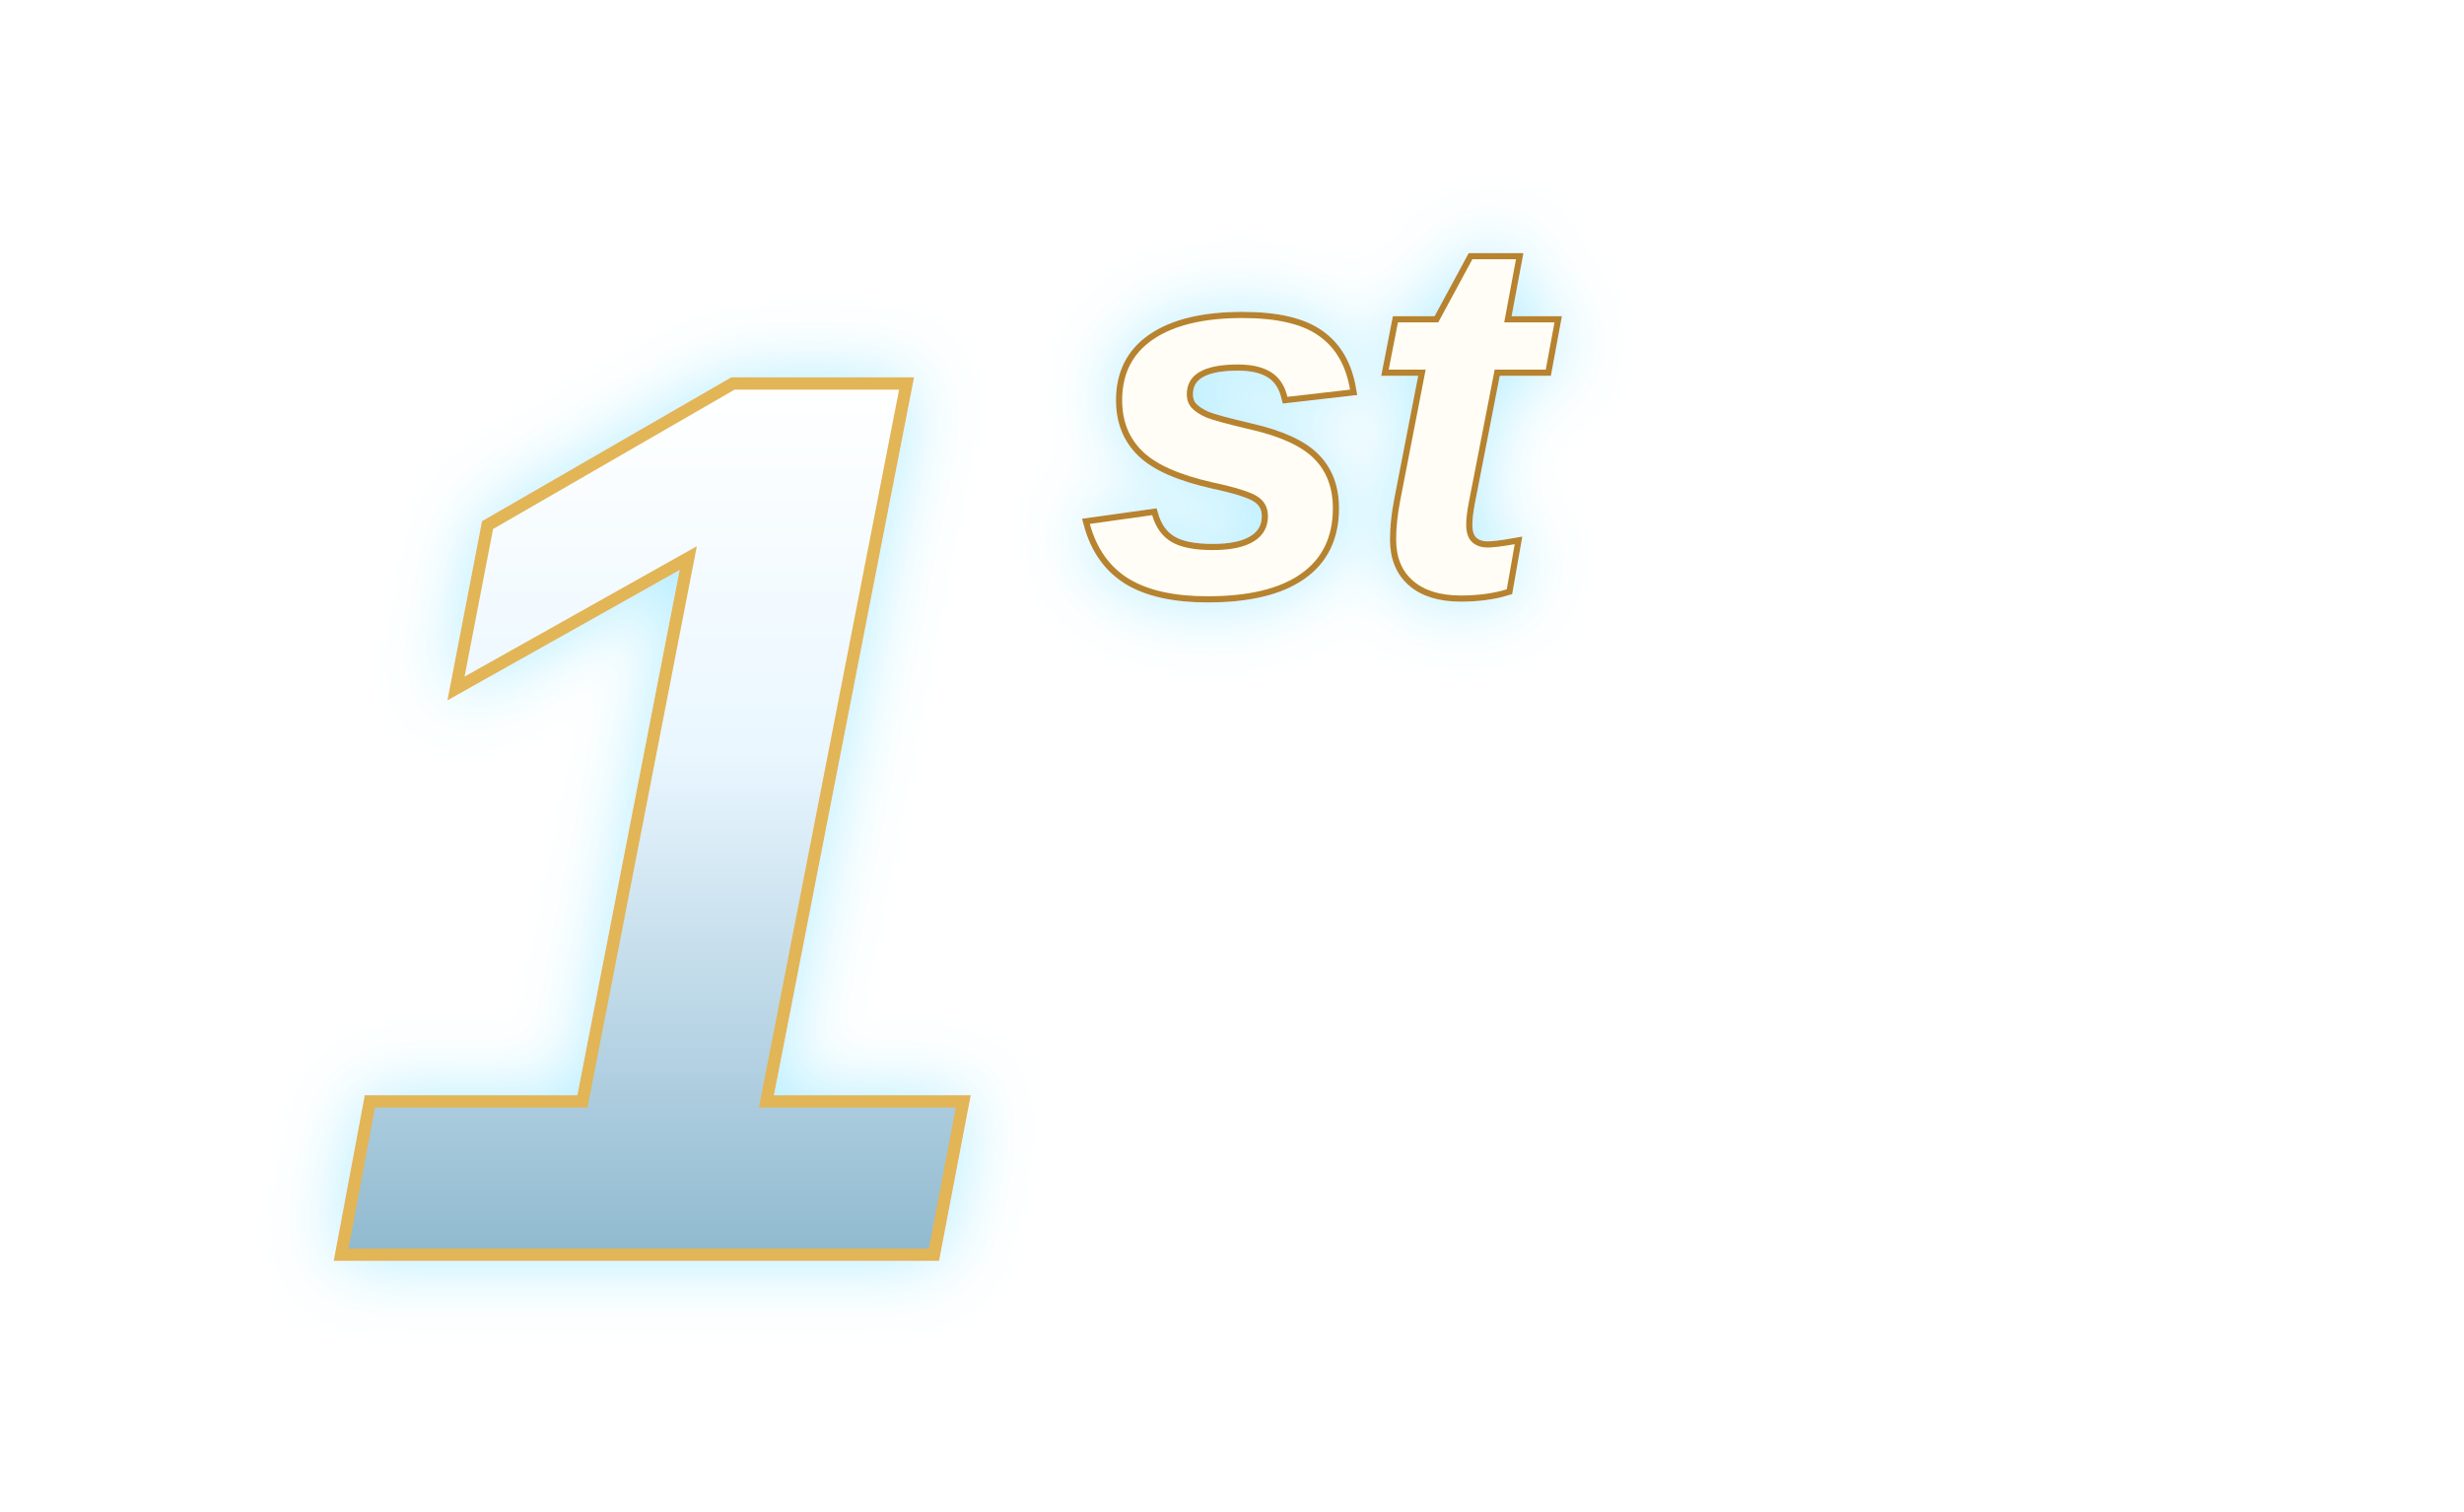
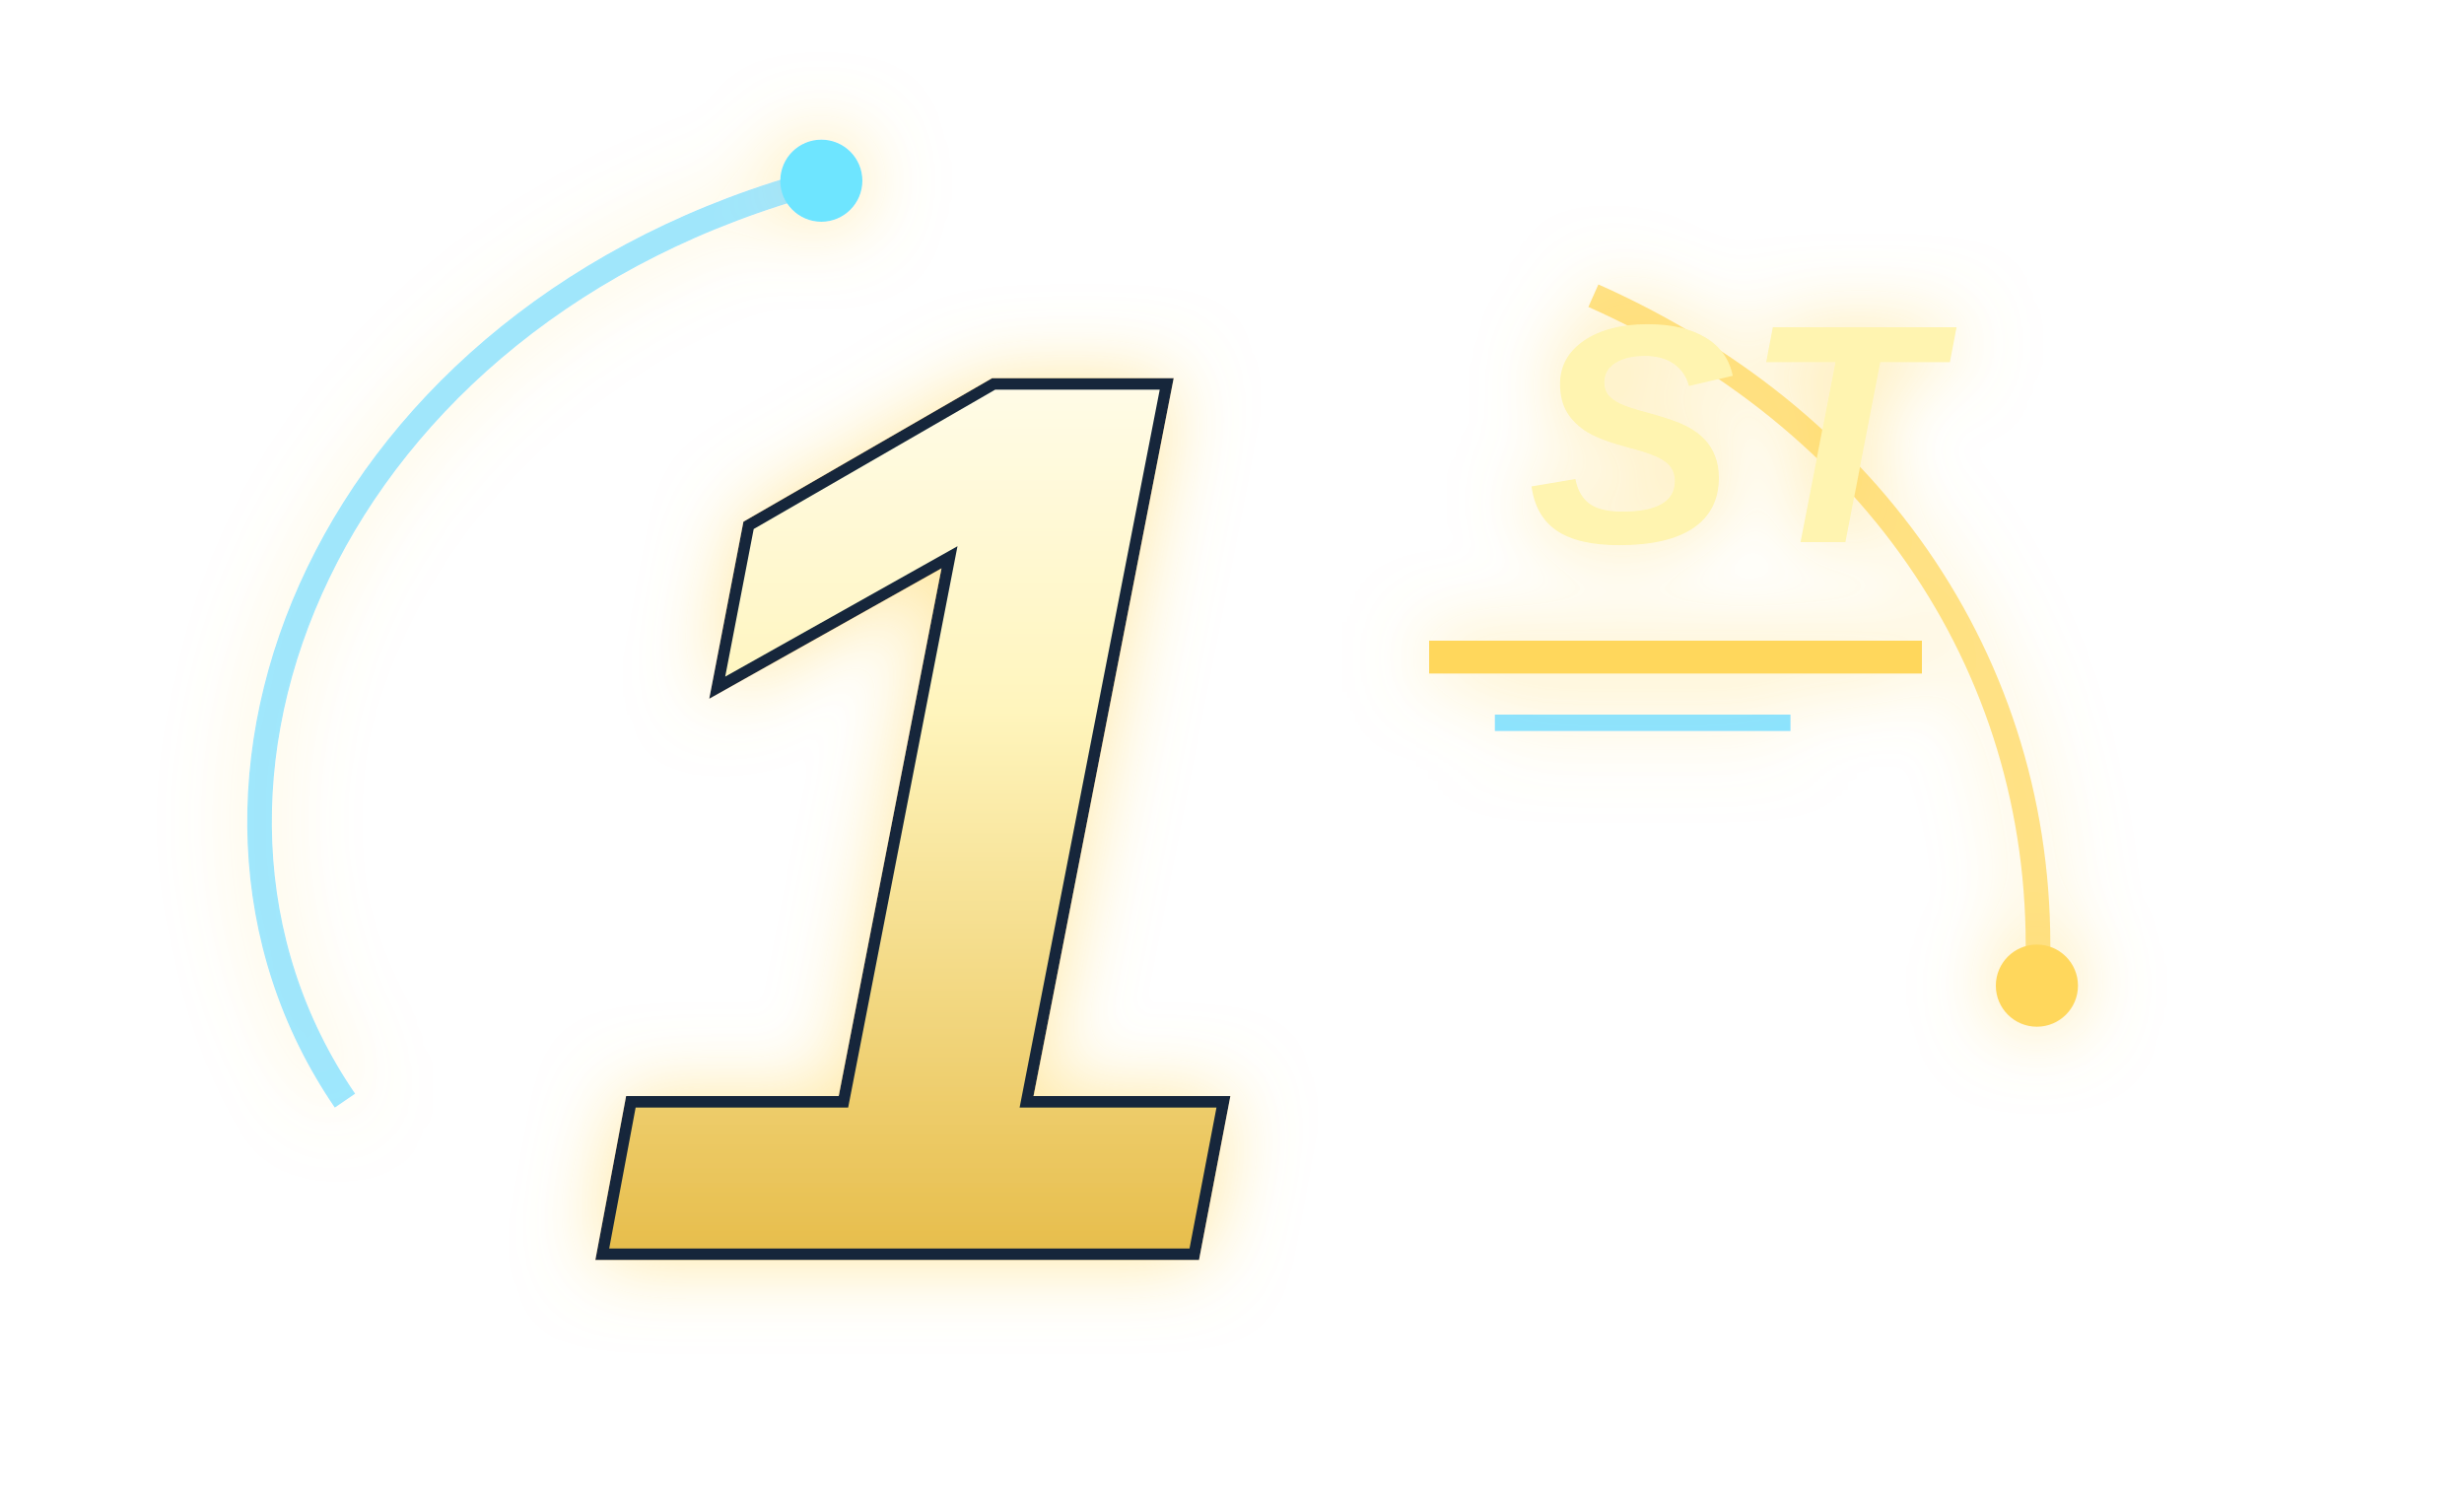
<svg xmlns="http://www.w3.org/2000/svg" viewBox="0 0 150 92">
  <defs>
-     <linearGradient id="face" x1="0" y1="0" x2="0" y2="1">
-       <stop stop-color="#ffffff" />
-       <stop offset=".42" stop-color="#eaf7ff" />
-       <stop offset="1" stop-color="#91bad0" />
+     <linearGradient id="num" x1="0" y1="12" x2="0" y2="80" gradientUnits="userSpaceOnUse">
+       <stop stop-color="#fff" />
+       <stop offset=".46" stop-color="#fff5bd" />
+       <stop offset="1" stop-color="#e4b73f" />
    </linearGradient>
-     <filter id="glow" x="-30%" y="-40%" width="170%" height="190%">
-       <feGaussianBlur in="SourceAlpha" stdDeviation="2.2" result="b" />
-       <feFlood flood-color="#5ed8ff" flood-opacity=".48" />
-       <feComposite in2="b" operator="in" />
+     <filter id="glow" x="-45%" y="-55%" width="190%" height="220%">
+       <feGaussianBlur in="SourceAlpha" stdDeviation="2.4" result="blur" />
+       <feFlood flood-color="#ffd75c" flood-opacity=".58" />
+       <feComposite in2="blur" operator="in" />
      <feMerge>
        <feMergeNode />
        <feMergeNode in="SourceGraphic" />
      </feMerge>
    </filter>
  </defs>
-   <g font-family="Arial,Helvetica,sans-serif" font-style="italic" filter="url(#glow)">
-     <text x="20" y="76" font-size="76" font-weight="800" fill="url(#face)" stroke="#e2b557" stroke-width="1.5" paint-order="stroke">1</text>
-     <text x="66" y="36" font-size="31" font-weight="700" fill="#fffdf5" stroke="#b7832d" stroke-width=".75" paint-order="stroke">st</text>
+   <g filter="url(#glow)">
+     <path d="M21 67C8 48 20 19 50 11" fill="none" stroke="#55d9ff" stroke-opacity=".6" stroke-width="1.5" />
+     <path d="M97 18c18 8 28 24 27 42" fill="none" stroke="#ffd75c" stroke-opacity=".72" stroke-width="1.5" />
+     <circle cx="50" cy="11" r="2.5" fill="#6ee5ff" />
+     <circle cx="124" cy="60" r="2.5" fill="#ffd75c" />
+     <text x="57" y="76" text-anchor="middle" font-family="Arial,Helvetica,sans-serif" font-size="76" font-weight="900" font-style="italic" fill="url(#num)" stroke="#14283b" stroke-width="1.4" paint-order="stroke">1</text>
+     <text x="93" y="33" font-family="Arial,Helvetica,sans-serif" font-size="19" font-weight="800" font-style="italic" letter-spacing=".5" fill="#fff4b0">ST</text>
+     <path d="M87 40h30" stroke="#ffd75c" stroke-width="2" />
+     <path d="M91 44h18" stroke="#55d9ff" stroke-opacity=".7" />
  </g>
</svg>
